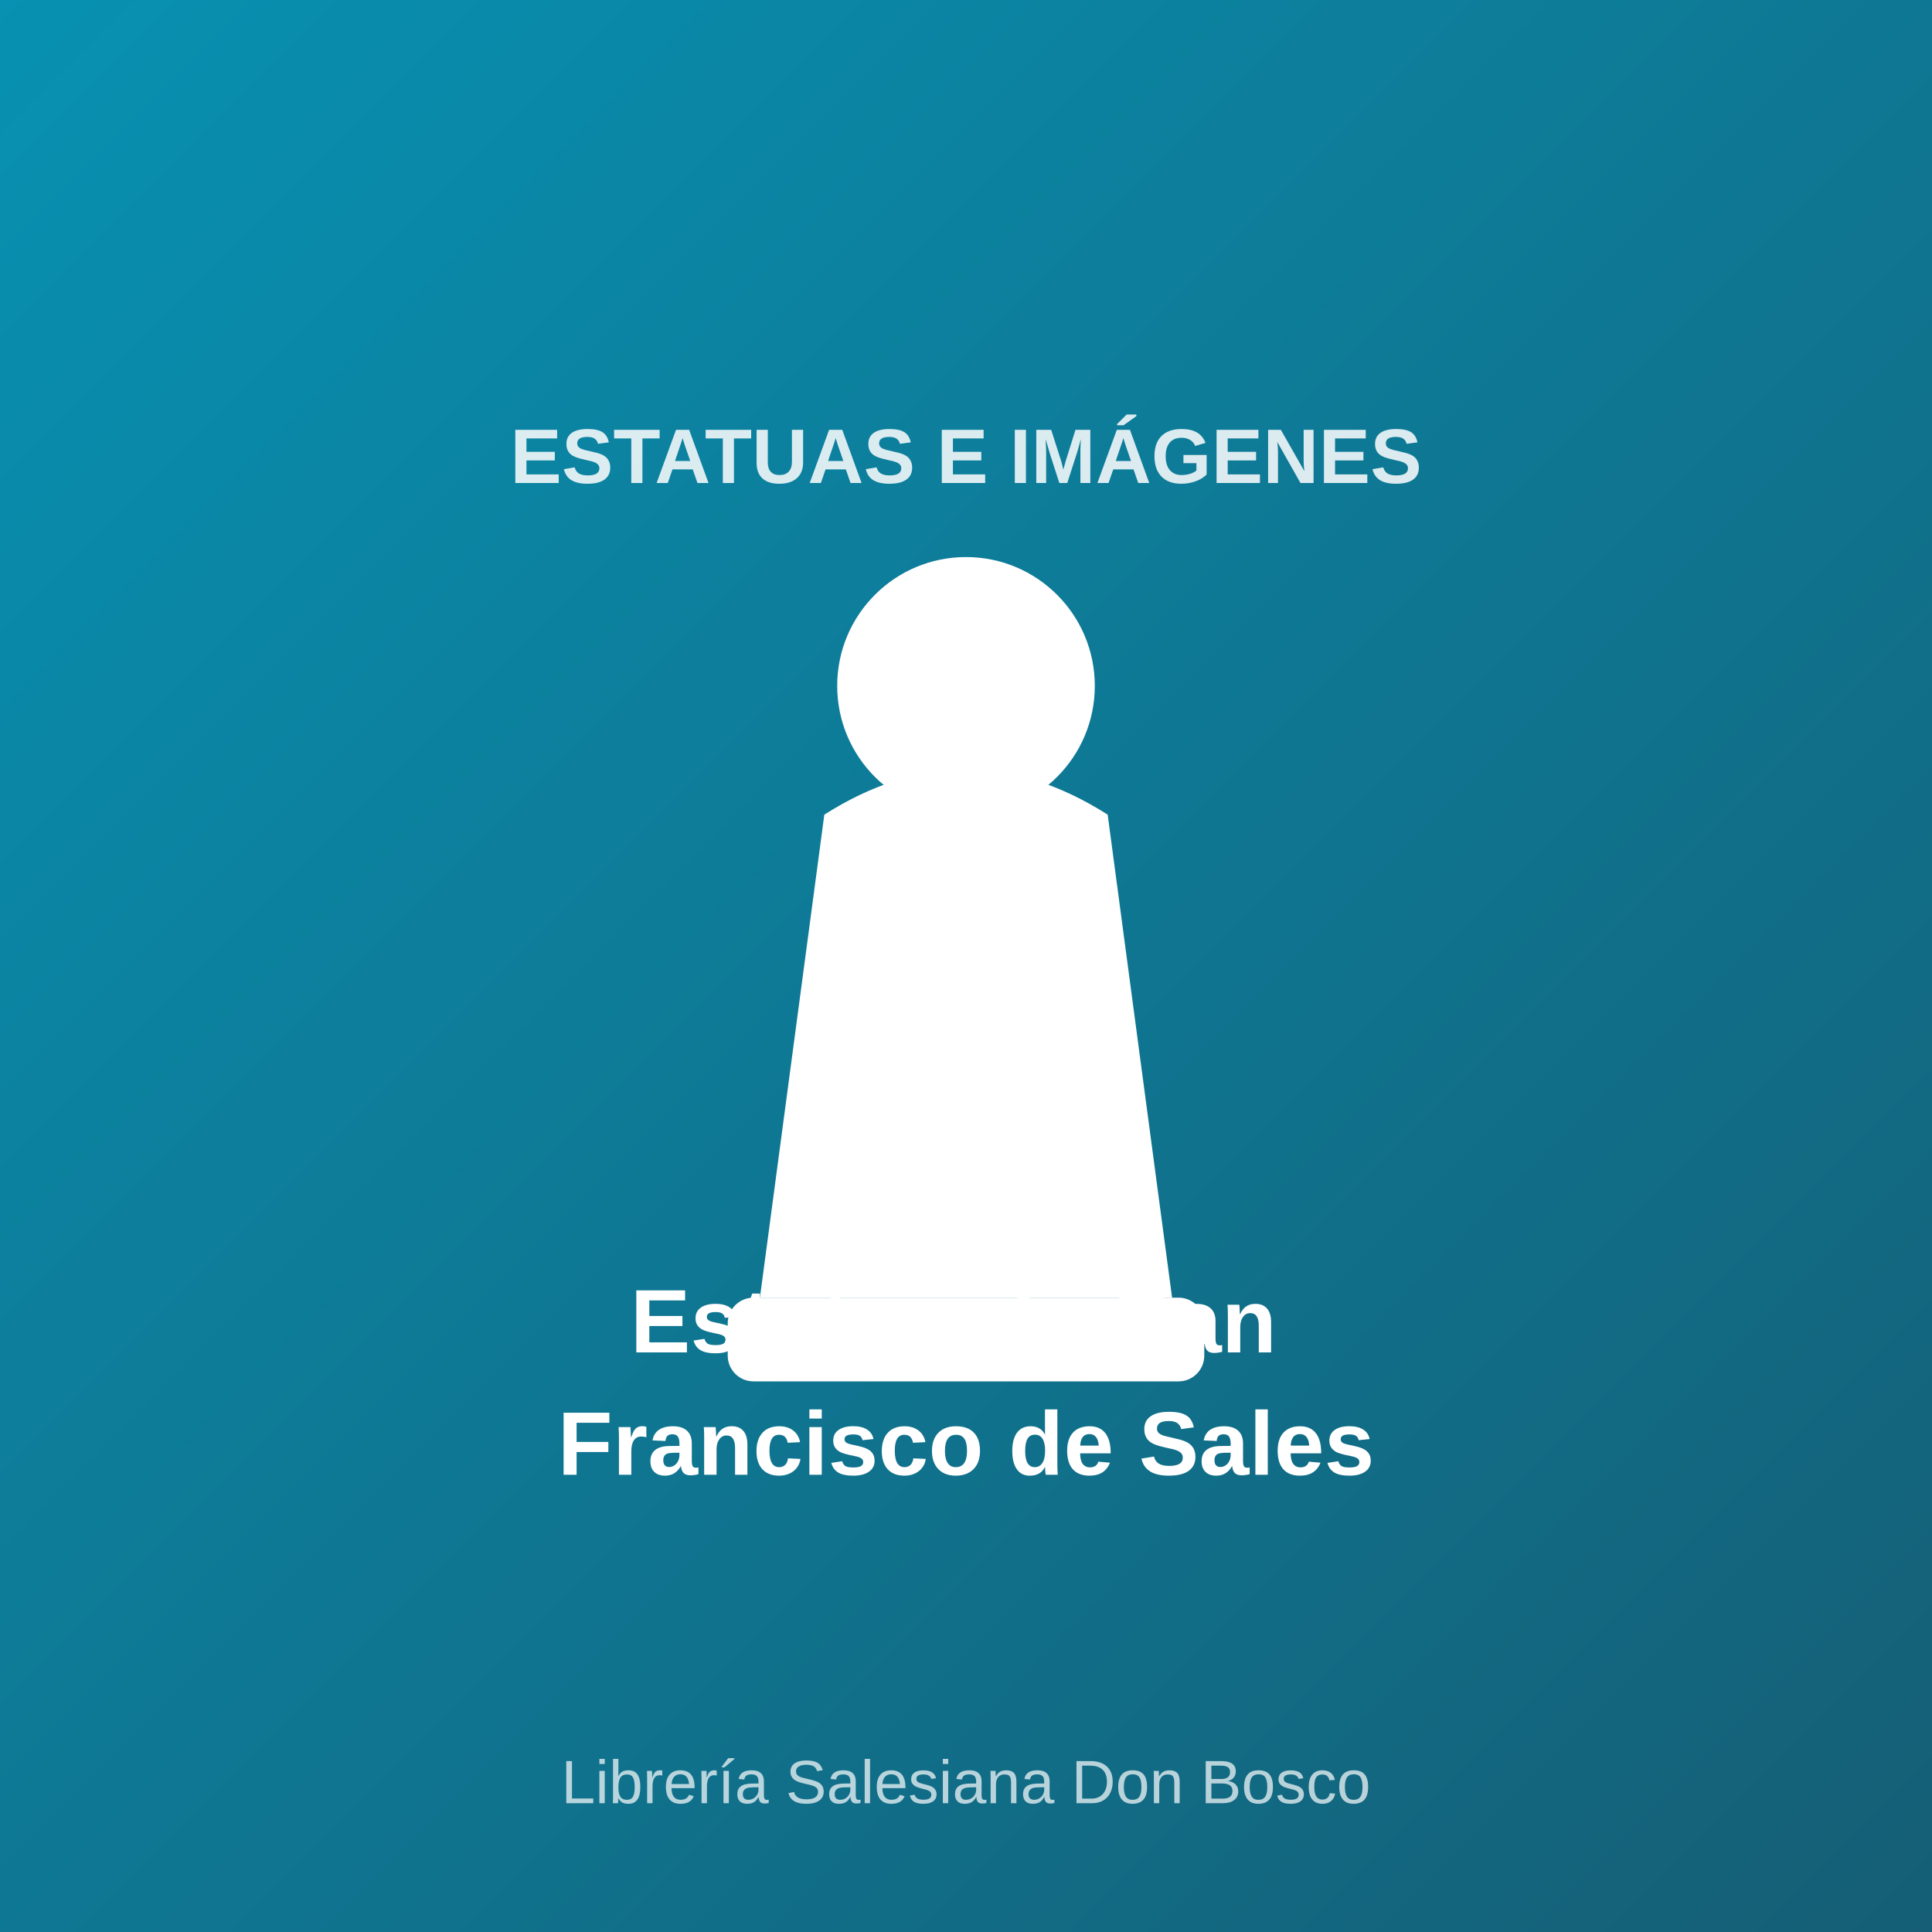
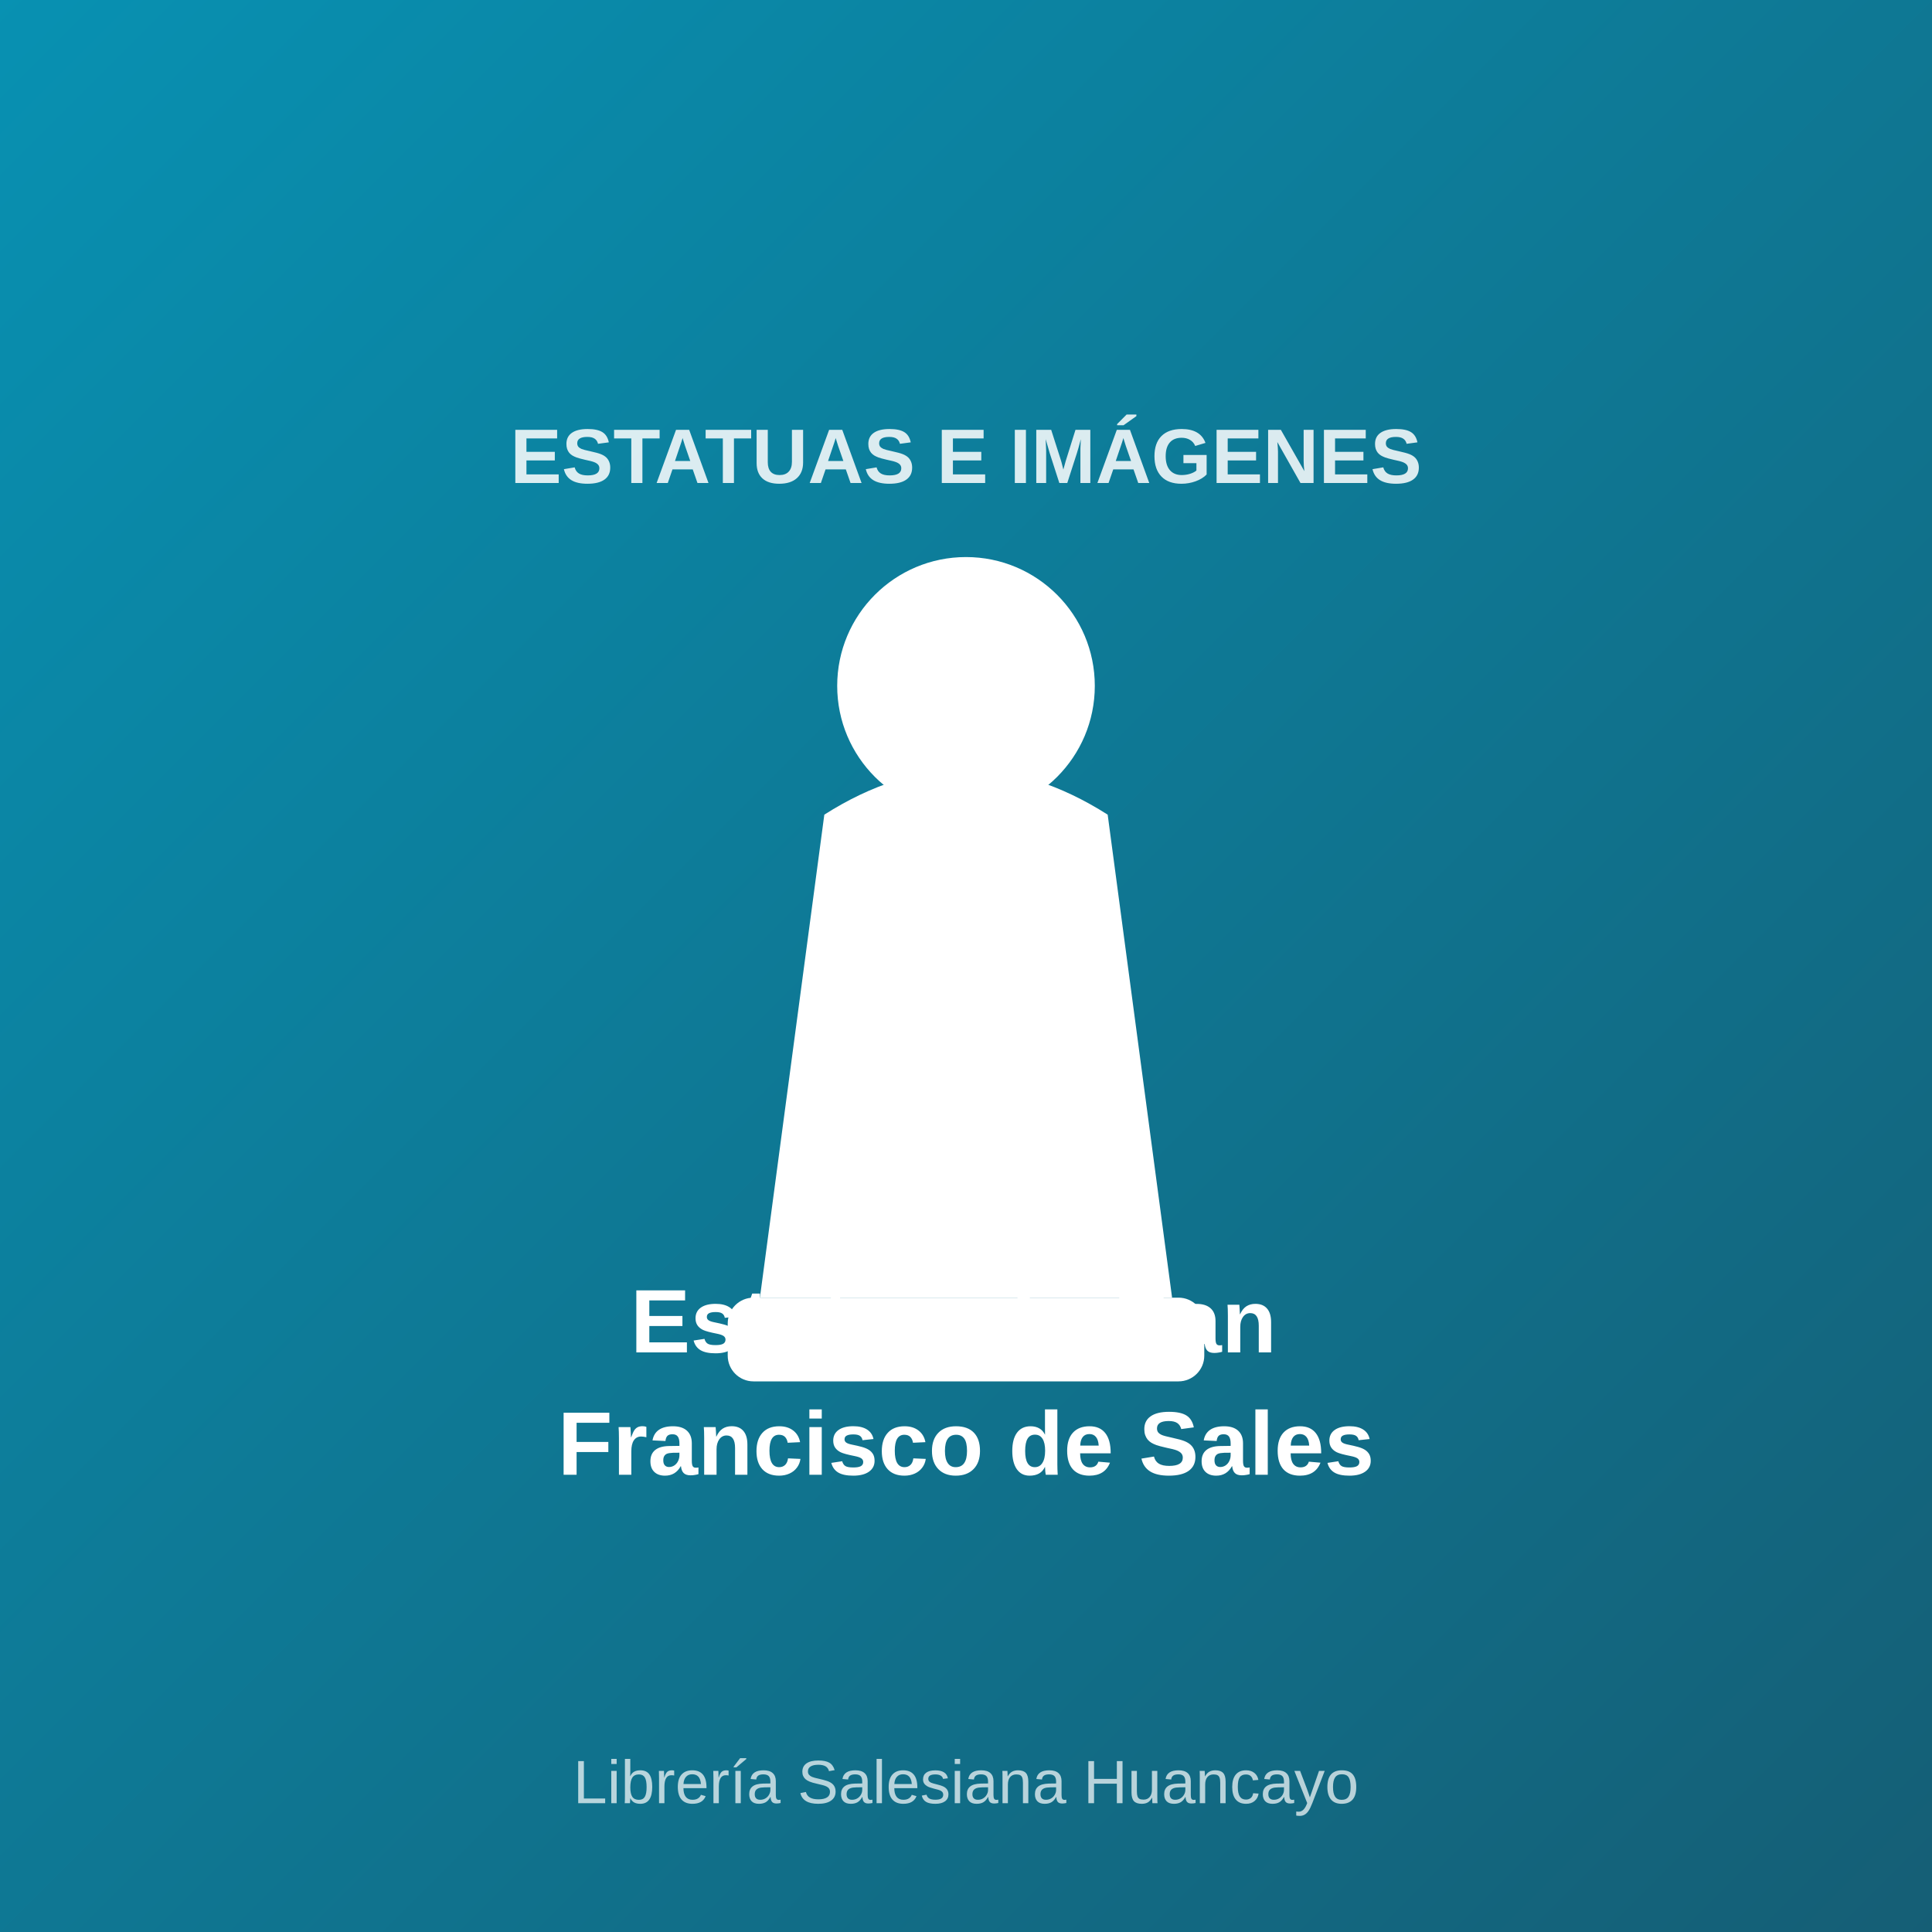
<svg xmlns="http://www.w3.org/2000/svg" width="600" height="600" viewBox="0 0 600 600">
  <defs>
    <linearGradient id="g" x1="0" y1="0" x2="1" y2="1">
      <stop offset="0" stop-color="#0891B2" />
      <stop offset="1" stop-color="#155E75" />
    </linearGradient>
  </defs>
  <rect width="600" height="600" fill="url(#g)" />
  <text x="300" y="150" text-anchor="middle" font-family="Segoe UI, Arial, sans-serif" font-size="24" font-weight="700" fill="#ffffff" opacity="0.85">ESTATUAS E IMÁGENES</text>
  <g transform="translate(300,255)" fill="#ffffff">
    <circle cx="0" cy="-42" r="40" />
    <path d="M-64,148 L-44,-2 Q0,-30 44,-2 L64,148 Z" />
    <rect x="-74" y="148" width="148" height="26" rx="8" />
  </g>
  <text x="300" y="420" text-anchor="middle" font-family="Segoe UI, Arial, sans-serif" font-size="28" font-weight="600" fill="#ffffff">
    <tspan x="300" dy="0">Estatua de San</tspan>
    <tspan x="300" dy="38">Francisco de Sales</tspan>
  </text>
-   <text x="300" y="560" text-anchor="middle" font-family="Segoe UI, Arial, sans-serif" font-size="19" fill="#ffffff" opacity="0.7">Librería Salesiana Don Bosco</text>
+   <text x="300" y="560" text-anchor="middle" font-family="Segoe UI, Arial, sans-serif" font-size="19" fill="#ffffff" opacity="0.7">Librería Salesiana Huancayo</text>
</svg>
